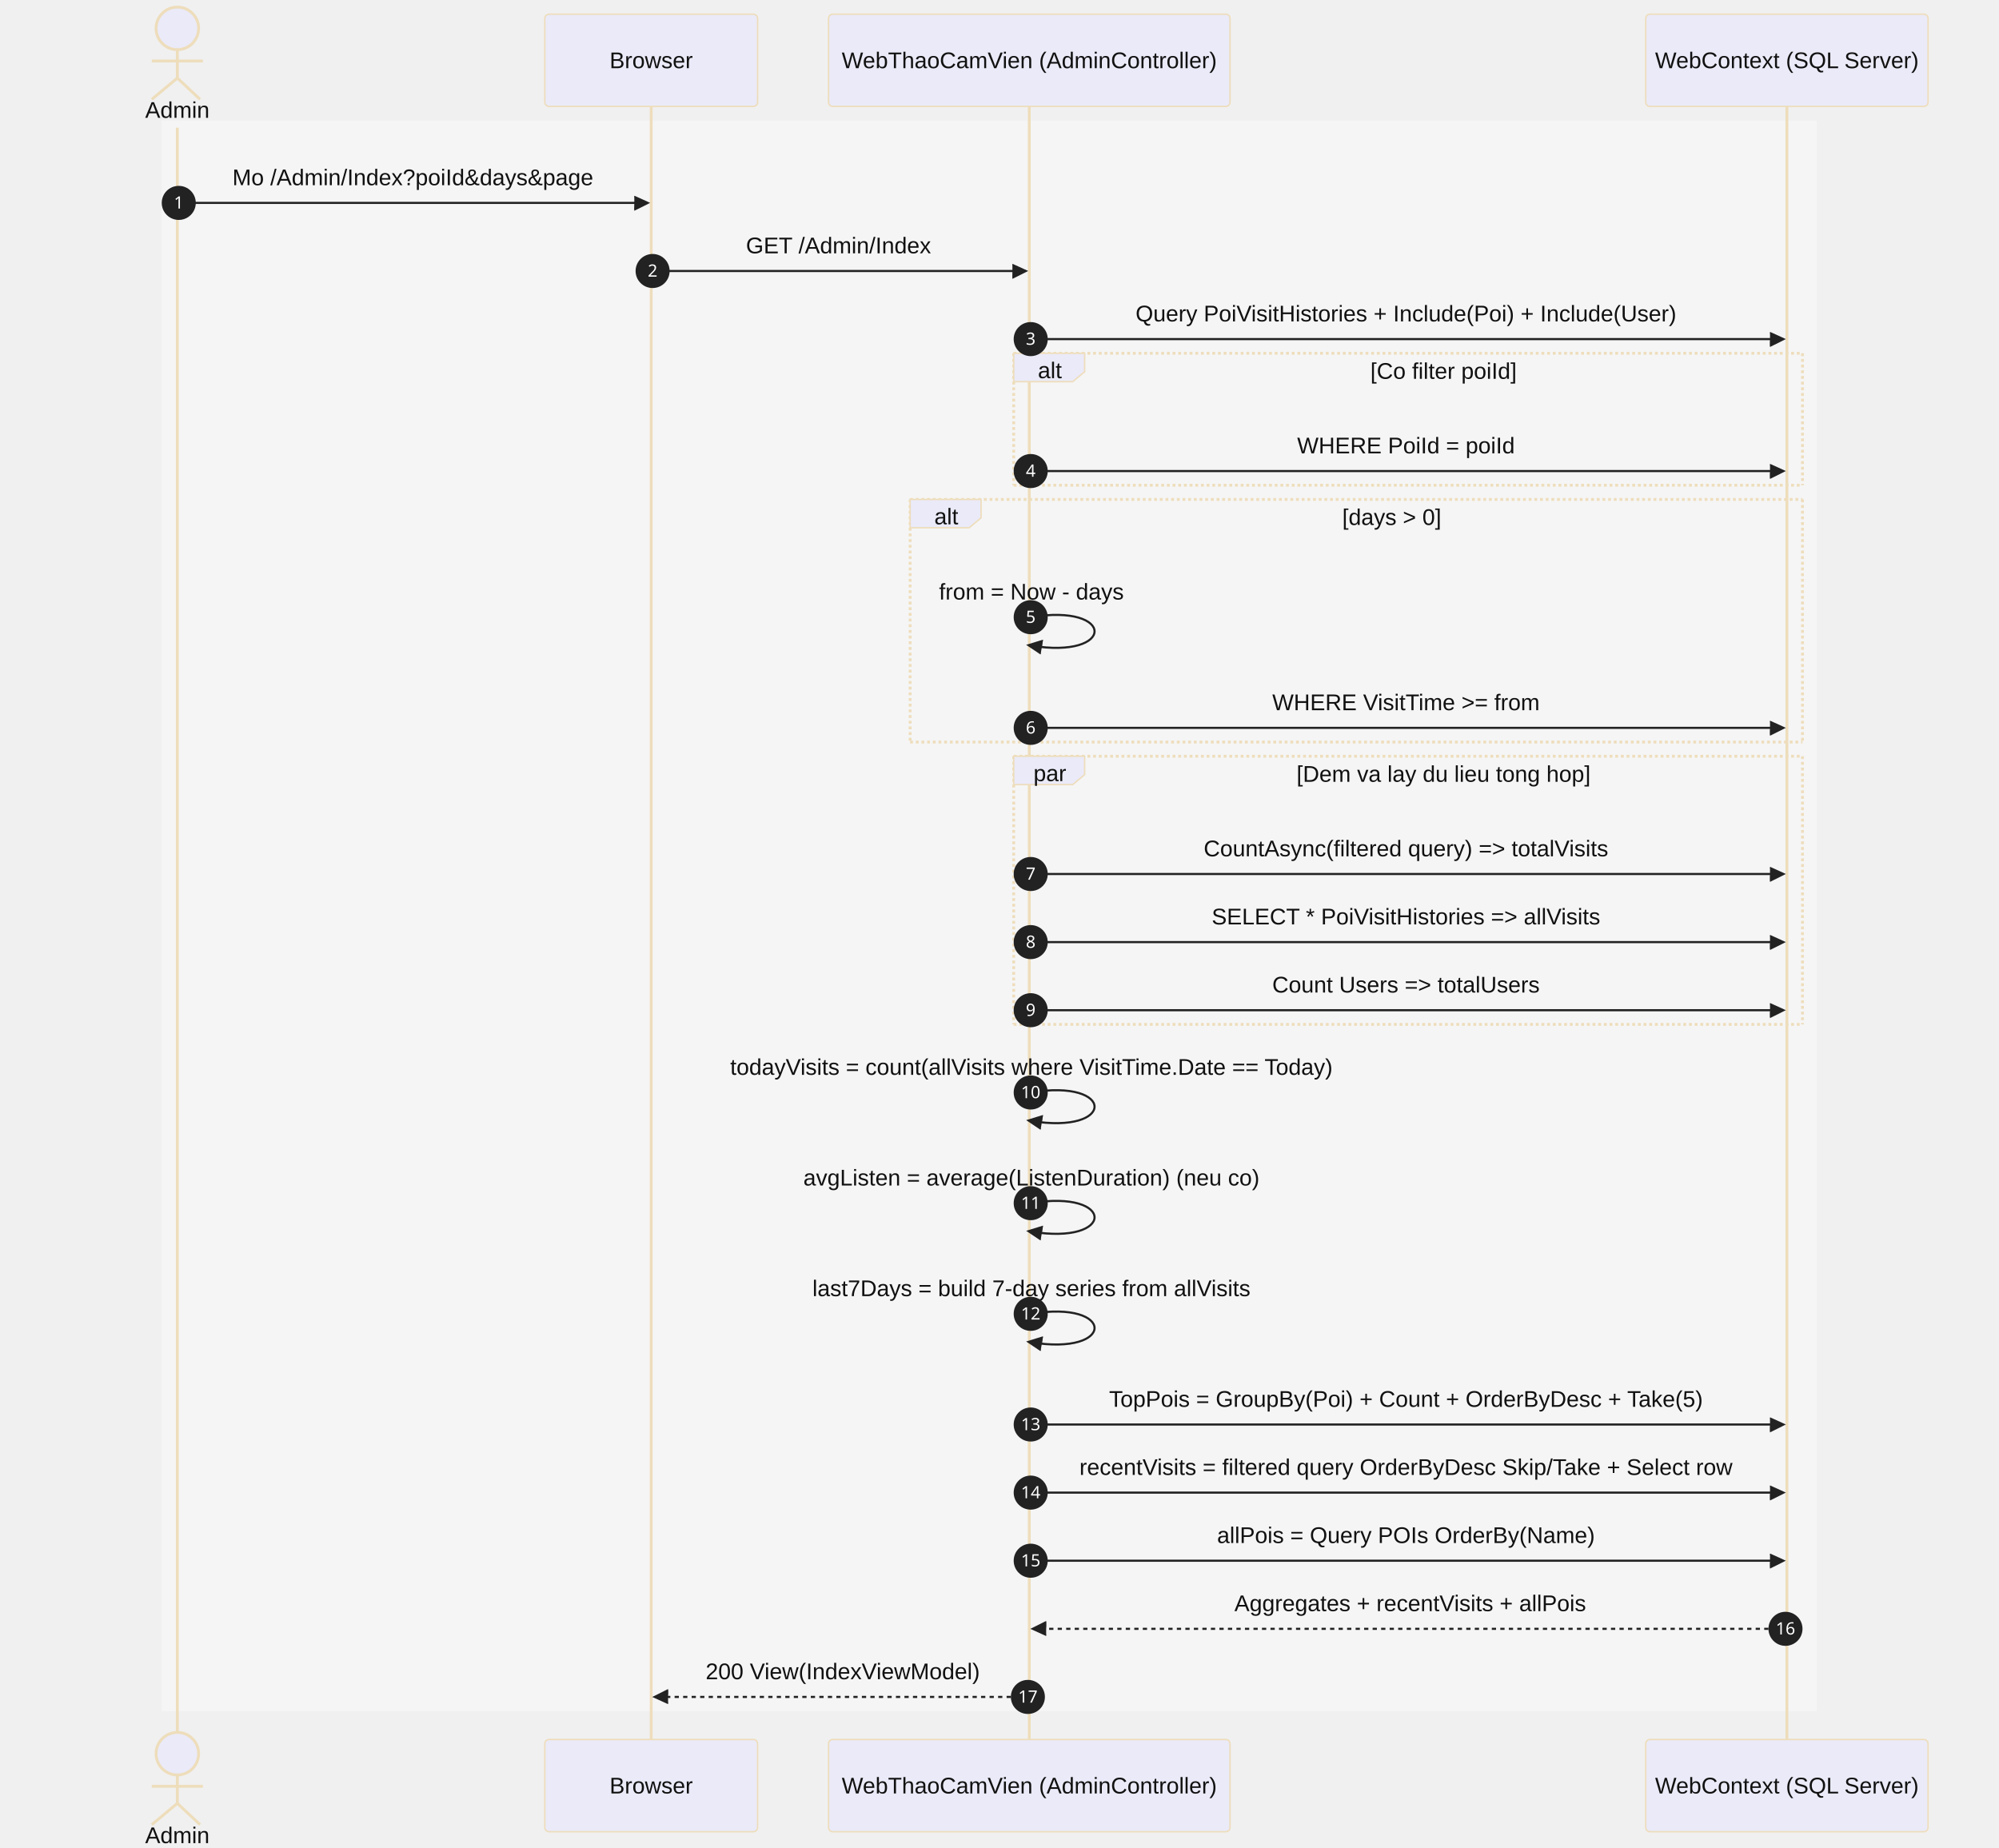
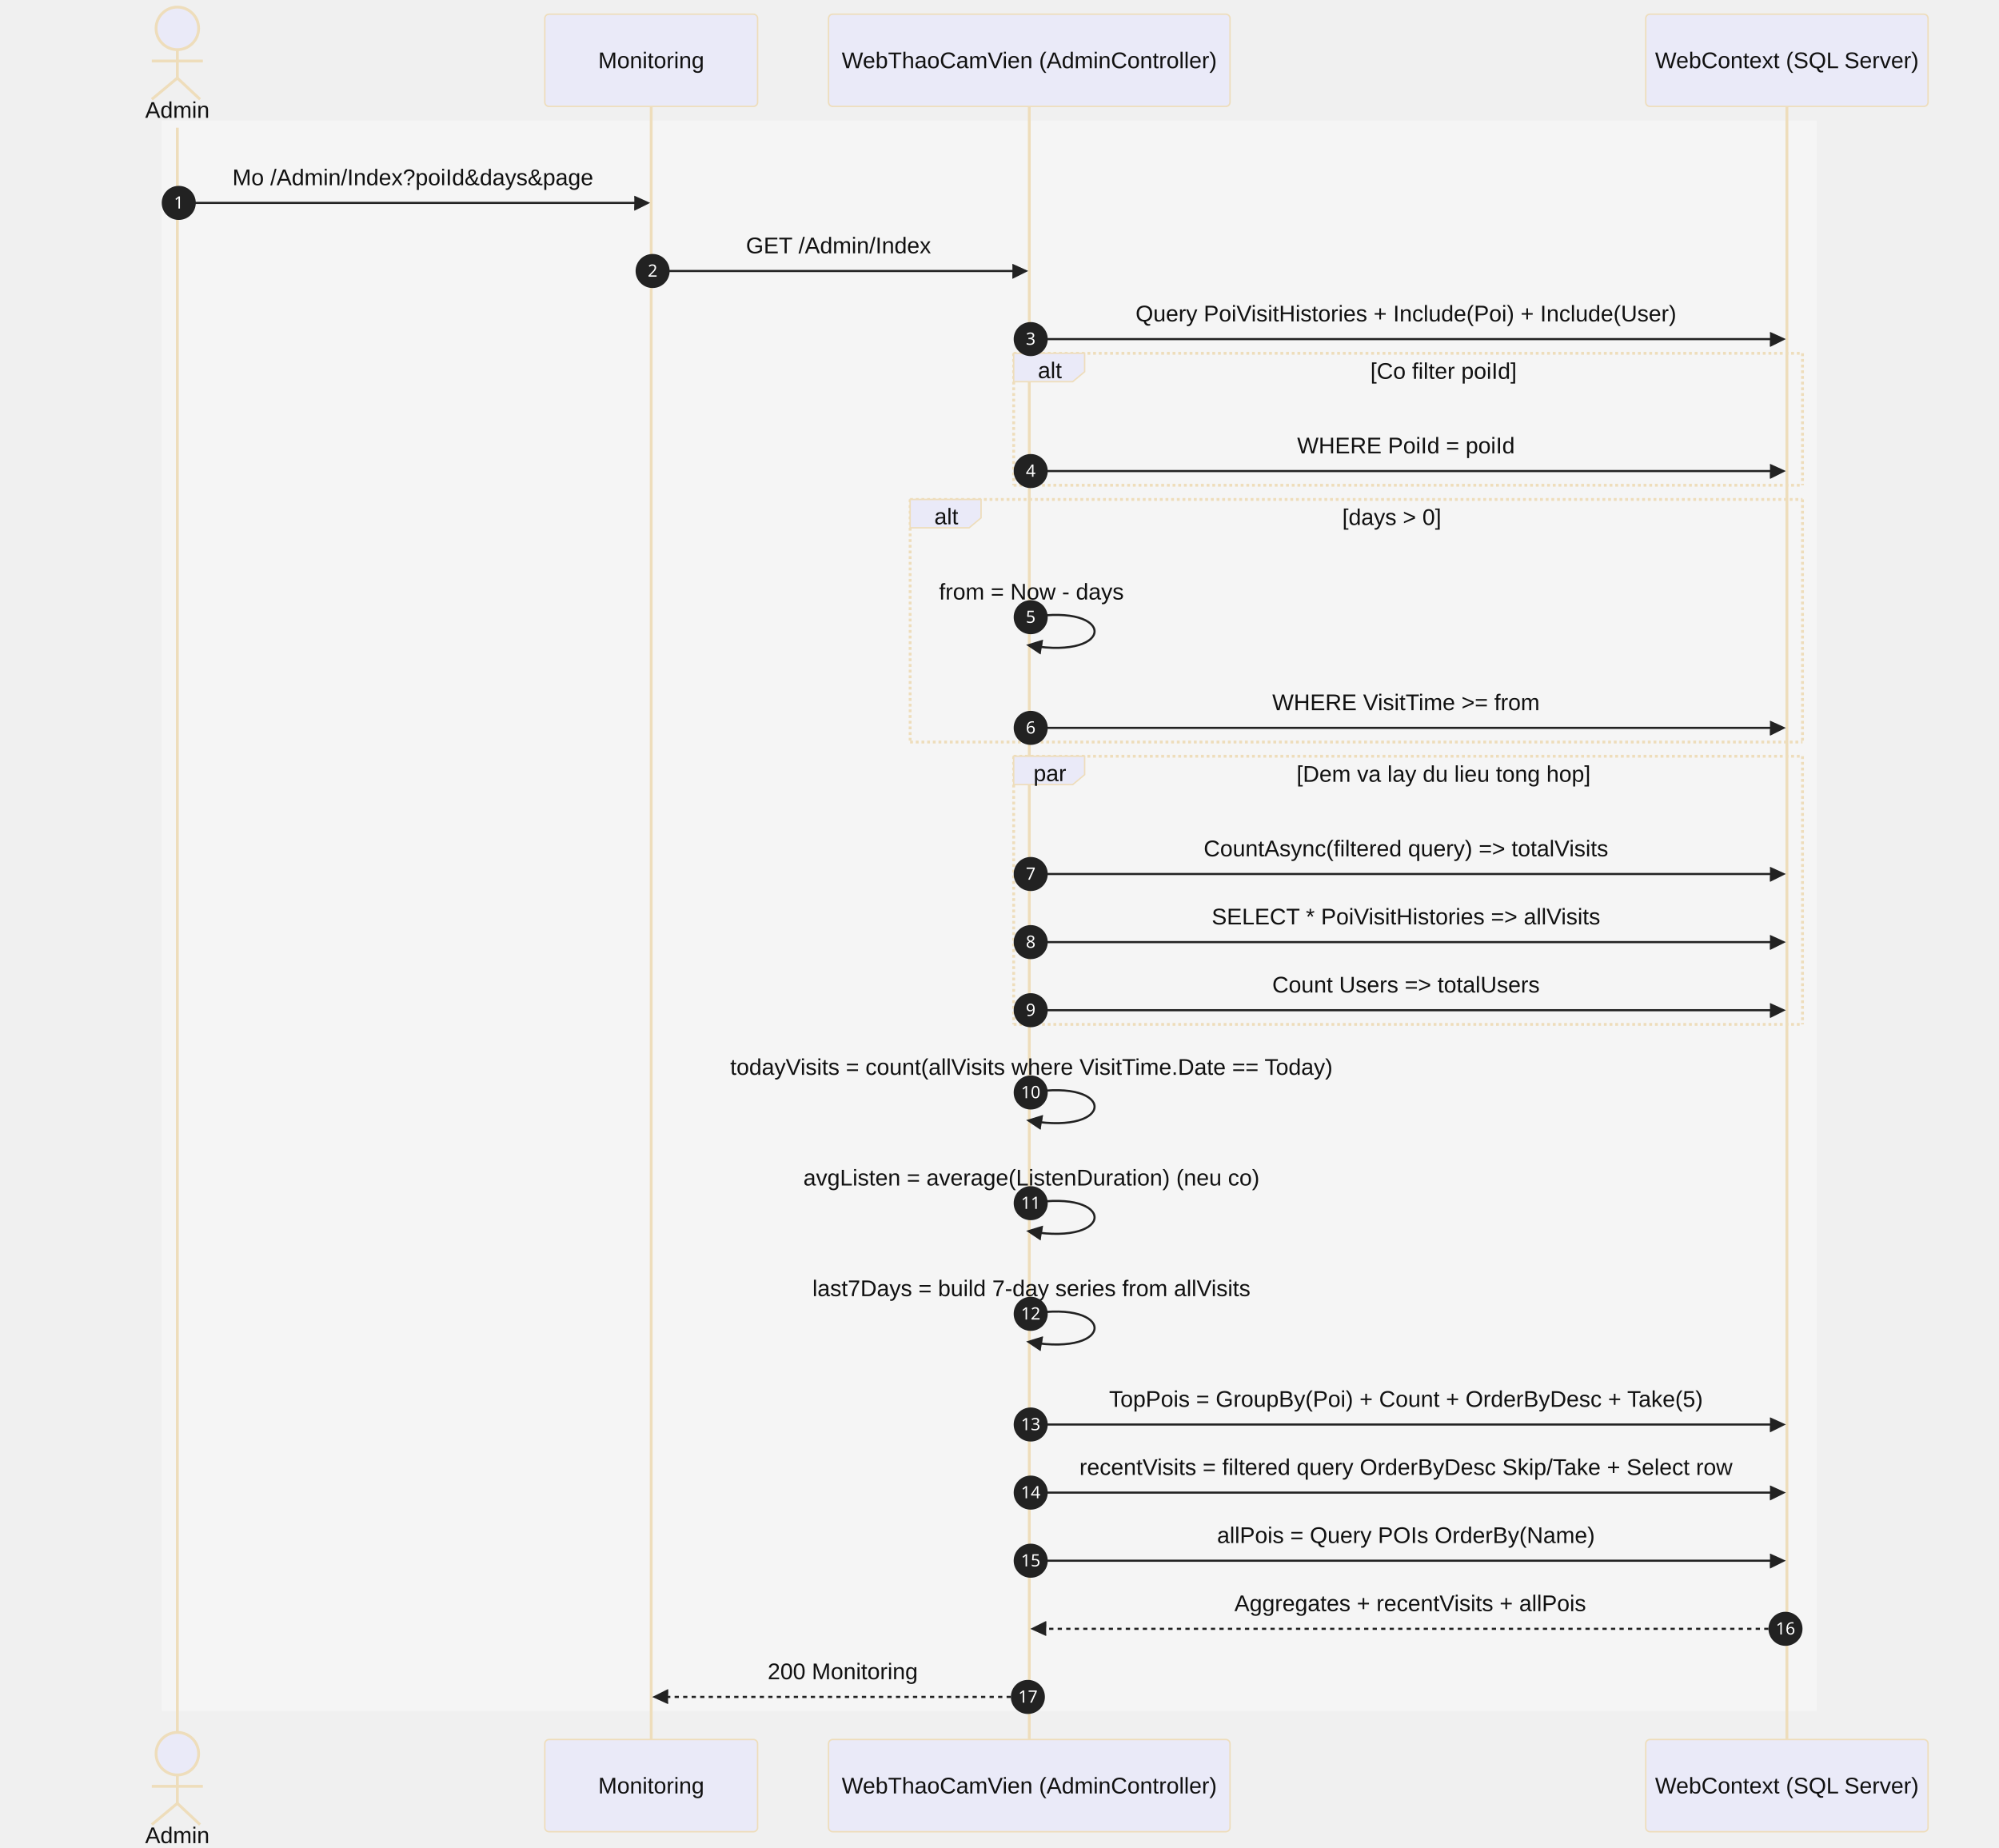
<svg xmlns="http://www.w3.org/2000/svg" id="container" width="1409" height="1302" viewBox="-50 -10 1409 1302" role="graphics-document document" aria-roledescription="sequence">
  <rect x="64" y="75" fill="rgb(245,245,245)" width="1166.5" height="1121" class="rect" />
  <g>
    <rect x="1110" y="1216" fill="#eaeaea" stroke="#666" width="199" height="65" name="DB" rx="3" ry="3" class="actor actor-bottom" />
    <text x="1209.5" y="1248.5" dominant-baseline="central" alignment-baseline="central" class="actor actor-box" style="text-anchor: middle; font-size: 16px; font-weight: 400;">
      <tspan x="1209.5" dy="0">WebContext (SQL Server)</tspan>
    </text>
  </g>
  <g>
    <rect x="534" y="1216" fill="#eaeaea" stroke="#666" width="283" height="65" name="W" rx="3" ry="3" class="actor actor-bottom" />
    <text x="675.5" y="1248.5" dominant-baseline="central" alignment-baseline="central" class="actor actor-box" style="text-anchor: middle; font-size: 16px; font-weight: 400;">
      <tspan x="675.5" dy="0">WebThaoCamVien (AdminController)</tspan>
    </text>
  </g>
  <g>
    <rect x="334" y="1216" fill="#eaeaea" stroke="#666" width="150" height="65" name="B" rx="3" ry="3" class="actor actor-bottom" />
    <text x="409" y="1248.5" dominant-baseline="central" alignment-baseline="central" class="actor actor-box" style="text-anchor: middle; font-size: 16px; font-weight: 400;">
-       <tspan x="409" dy="0">Browser</tspan>
+       <tspan x="409" dy="0">Monitoring</tspan>
    </text>
  </g>
  <g />
  <g>
    <line id="actor3" x1="1209.5" y1="65" x2="1209.5" y2="1216" class="actor-line 200" stroke-width="0.5px" stroke="#999" name="DB" />
    <g id="root-3">
      <rect x="1110" y="0" fill="#eaeaea" stroke="#666" width="199" height="65" name="DB" rx="3" ry="3" class="actor actor-top" />
      <text x="1209.5" y="32.5" dominant-baseline="central" alignment-baseline="central" class="actor actor-box" style="text-anchor: middle; font-size: 16px; font-weight: 400;">
        <tspan x="1209.5" dy="0">WebContext (SQL Server)</tspan>
      </text>
    </g>
  </g>
  <g>
    <line id="actor2" x1="675.5" y1="65" x2="675.5" y2="1216" class="actor-line 200" stroke-width="0.5px" stroke="#999" name="W" />
    <g id="root-2">
      <rect x="534" y="0" fill="#eaeaea" stroke="#666" width="283" height="65" name="W" rx="3" ry="3" class="actor actor-top" />
      <text x="675.5" y="32.5" dominant-baseline="central" alignment-baseline="central" class="actor actor-box" style="text-anchor: middle; font-size: 16px; font-weight: 400;">
        <tspan x="675.5" dy="0">WebThaoCamVien (AdminController)</tspan>
      </text>
    </g>
  </g>
  <g>
    <line id="actor1" x1="409" y1="65" x2="409" y2="1216" class="actor-line 200" stroke-width="0.5px" stroke="#999" name="B" />
    <g id="root-1">
      <rect x="334" y="0" fill="#eaeaea" stroke="#666" width="150" height="65" name="B" rx="3" ry="3" class="actor actor-top" />
      <text x="409" y="32.5" dominant-baseline="central" alignment-baseline="central" class="actor actor-box" style="text-anchor: middle; font-size: 16px; font-weight: 400;">
-         <tspan x="409" dy="0">Browser</tspan>
+         <tspan x="409" dy="0">Monitoring</tspan>
      </text>
    </g>
  </g>
  <g>
    <line id="actor0" x1="75" y1="80" x2="75" y2="1216" class="actor-line 200" stroke-width="0.5px" stroke="#999" name="U" />
  </g>
  <style>#container{font-family:"trebuchet ms",verdana,arial,sans-serif;font-size:16px;fill:#333;}@keyframes edge-animation-frame{from{stroke-dashoffset:0;}}@keyframes dash{to{stroke-dashoffset:0;}}#container .edge-animation-slow{stroke-dasharray:9,5!important;stroke-dashoffset:900;animation:dash 50s linear infinite;stroke-linecap:round;}#container .edge-animation-fast{stroke-dasharray:9,5!important;stroke-dashoffset:900;animation:dash 20s linear infinite;stroke-linecap:round;}#container .error-icon{fill:hsl(220.588, 100%, 98.333%);}#container .error-text{fill:rgb(8.5, 5.75, 0);stroke:rgb(8.5, 5.75, 0);}#container .edge-thickness-normal{stroke-width:1px;}#container .edge-thickness-thick{stroke-width:3.5px;}#container .edge-pattern-solid{stroke-dasharray:0;}#container .edge-thickness-invisible{stroke-width:0;fill:none;}#container .edge-pattern-dashed{stroke-dasharray:3;}#container .edge-pattern-dotted{stroke-dasharray:2;}#container .marker{fill:#000000;stroke:#000000;}#container .marker.cross{stroke:#000000;}#container svg{font-family:"trebuchet ms",verdana,arial,sans-serif;font-size:16px;}#container p{margin:0;}#container .actor{stroke:hsl(40.588, 60%, 83.333%);fill:#eaeaf8;}#container text.actor&gt;tspan{fill:#111111;stroke:none;}#container .actor-line{stroke:hsl(40.588, 60%, 83.333%);}#container .innerArc{stroke-width:1.5;stroke-dasharray:none;}#container .messageLine0{stroke-width:1.5;stroke-dasharray:none;stroke:#222222;}#container .messageLine1{stroke-width:1.5;stroke-dasharray:2,2;stroke:#222222;}#container #arrowhead path{fill:#222222;stroke:#222222;}#container .sequenceNumber{fill:#ffffff;}#container #sequencenumber{fill:#222222;}#container #crosshead path{fill:#222222;stroke:#222222;}#container .messageText{fill:#111111;stroke:none;}#container .labelBox{stroke:hsl(40.588, 60%, 83.333%);fill:#eaeaf8;}#container .labelText,#container .labelText&gt;tspan{fill:#111111;stroke:none;}#container .loopText,#container .loopText&gt;tspan{fill:#111111;stroke:none;}#container .loopLine{stroke-width:2px;stroke-dasharray:2,2;stroke:hsl(40.588, 60%, 83.333%);fill:hsl(40.588, 60%, 83.333%);}#container .note{stroke:hsl(52.683, 60%, 73.922%);fill:#fff5ad;}#container .noteText,#container .noteText&gt;tspan{fill:#333;stroke:none;}#container .activation0{fill:hsl(-79.412, 100%, 93.333%);stroke:hsl(-79.412, 100%, 83.333%);}#container .activation1{fill:hsl(-79.412, 100%, 93.333%);stroke:hsl(-79.412, 100%, 83.333%);}#container .activation2{fill:hsl(-79.412, 100%, 93.333%);stroke:hsl(-79.412, 100%, 83.333%);}#container .actorPopupMenu{position:absolute;}#container .actorPopupMenuPanel{position:absolute;fill:#eaeaf8;box-shadow:0px 8px 16px 0px rgba(0,0,0,0.2);filter:drop-shadow(3px 5px 2px rgb(0 0 0 / 0.4));}#container .actor-man line{stroke:hsl(40.588, 60%, 83.333%);fill:#eaeaf8;}#container .actor-man circle,#container line{stroke:hsl(40.588, 60%, 83.333%);fill:#eaeaf8;stroke-width:2px;}#container :root{--mermaid-font-family:"trebuchet ms",verdana,arial,sans-serif;}</style>
  <g />
  <defs>
    <symbol id="computer" width="24" height="24">
      <path transform="scale(.5)" d="M2 2v13h20v-13h-20zm18 11h-16v-9h16v9zm-10.228 6l.466-1h3.524l.467 1h-4.457zm14.228 3h-24l2-6h2.104l-1.33 4h18.45l-1.297-4h2.073l2 6zm-5-10h-14v-7h14v7z" />
    </symbol>
  </defs>
  <defs>
    <symbol id="database" fill-rule="evenodd" clip-rule="evenodd">
      <path transform="scale(.5)" d="M12.258.001l.256.004.255.005.253.008.251.01.249.012.247.015.246.016.242.019.241.02.239.023.236.024.233.027.231.028.229.031.225.032.223.034.22.036.217.038.214.04.211.041.208.043.205.045.201.046.198.048.194.05.191.051.187.053.183.054.18.056.175.057.172.059.168.06.163.061.16.063.155.064.15.066.074.033.073.033.071.034.07.034.069.035.068.035.067.035.066.035.064.036.064.036.062.036.06.036.06.037.058.037.058.037.055.038.055.038.053.038.052.038.051.039.05.039.048.039.047.039.045.04.044.04.043.04.041.04.04.041.039.041.037.041.036.041.034.041.033.042.032.042.03.042.029.042.027.042.026.043.024.043.023.043.021.043.02.043.018.044.017.043.015.044.013.044.012.044.011.045.009.044.007.045.006.045.004.045.002.045.001.045v17l-.001.045-.002.045-.004.045-.006.045-.007.045-.009.044-.011.045-.012.044-.013.044-.015.044-.017.043-.018.044-.02.043-.021.043-.023.043-.024.043-.026.043-.027.042-.029.042-.03.042-.032.042-.033.042-.034.041-.036.041-.037.041-.039.041-.04.041-.041.04-.043.04-.044.04-.045.04-.047.039-.048.039-.05.039-.051.039-.052.038-.053.038-.055.038-.055.038-.058.037-.058.037-.06.037-.06.036-.062.036-.064.036-.064.036-.066.035-.067.035-.068.035-.069.035-.07.034-.071.034-.073.033-.074.033-.15.066-.155.064-.16.063-.163.061-.168.06-.172.059-.175.057-.18.056-.183.054-.187.053-.191.051-.194.05-.198.048-.201.046-.205.045-.208.043-.211.041-.214.04-.217.038-.22.036-.223.034-.225.032-.229.031-.231.028-.233.027-.236.024-.239.023-.241.02-.242.019-.246.016-.247.015-.249.012-.251.01-.253.008-.255.005-.256.004-.258.001-.258-.001-.256-.004-.255-.005-.253-.008-.251-.01-.249-.012-.247-.015-.245-.016-.243-.019-.241-.02-.238-.023-.236-.024-.234-.027-.231-.028-.228-.031-.226-.032-.223-.034-.22-.036-.217-.038-.214-.04-.211-.041-.208-.043-.204-.045-.201-.046-.198-.048-.195-.05-.19-.051-.187-.053-.184-.054-.179-.056-.176-.057-.172-.059-.167-.06-.164-.061-.159-.063-.155-.064-.151-.066-.074-.033-.072-.033-.072-.034-.07-.034-.069-.035-.068-.035-.067-.035-.066-.035-.064-.036-.063-.036-.062-.036-.061-.036-.06-.037-.058-.037-.057-.037-.056-.038-.055-.038-.053-.038-.052-.038-.051-.039-.049-.039-.049-.039-.046-.039-.046-.04-.044-.04-.043-.04-.041-.04-.04-.041-.039-.041-.037-.041-.036-.041-.034-.041-.033-.042-.032-.042-.03-.042-.029-.042-.027-.042-.026-.043-.024-.043-.023-.043-.021-.043-.02-.043-.018-.044-.017-.043-.015-.044-.013-.044-.012-.044-.011-.045-.009-.044-.007-.045-.006-.045-.004-.045-.002-.045-.001-.045v-17l.001-.045.002-.045.004-.045.006-.045.007-.045.009-.044.011-.045.012-.044.013-.044.015-.044.017-.043.018-.044.02-.043.021-.043.023-.043.024-.043.026-.043.027-.042.029-.042.03-.042.032-.042.033-.042.034-.041.036-.041.037-.041.039-.041.04-.041.041-.04.043-.04.044-.04.046-.04.046-.039.049-.039.049-.039.051-.039.052-.038.053-.038.055-.038.056-.038.057-.037.058-.037.06-.037.061-.036.062-.036.063-.036.064-.036.066-.035.067-.035.068-.035.069-.035.07-.034.072-.034.072-.033.074-.033.151-.066.155-.064.159-.063.164-.061.167-.06.172-.059.176-.057.179-.056.184-.054.187-.053.19-.051.195-.05.198-.048.201-.046.204-.045.208-.043.211-.041.214-.04.217-.038.22-.036.223-.034.226-.032.228-.031.231-.028.234-.027.236-.024.238-.023.241-.02.243-.019.245-.016.247-.015.249-.012.251-.01.253-.008.255-.005.256-.004.258-.001.258.001zm-9.258 20.499v.01l.001.021.003.021.004.022.005.021.006.022.007.022.009.023.01.022.011.023.012.023.013.023.015.023.016.024.017.023.018.024.019.024.021.024.022.025.023.024.024.025.052.049.056.05.061.051.066.051.07.051.075.051.079.052.084.052.088.052.092.052.097.052.102.051.105.052.11.052.114.051.119.051.123.051.127.05.131.05.135.05.139.048.144.049.147.047.152.047.155.047.16.045.163.045.167.043.171.043.176.041.178.041.183.039.187.039.19.037.194.035.197.035.202.033.204.031.209.03.212.029.216.027.219.025.222.024.226.021.23.02.233.018.236.016.24.015.243.012.246.01.249.008.253.005.256.004.259.001.26-.001.257-.004.254-.005.25-.008.247-.011.244-.012.241-.014.237-.016.233-.018.231-.021.226-.021.224-.024.22-.026.216-.027.212-.028.21-.031.205-.031.202-.034.198-.034.194-.036.191-.037.187-.039.183-.04.179-.04.175-.042.172-.043.168-.044.163-.045.16-.046.155-.046.152-.047.148-.048.143-.049.139-.049.136-.05.131-.05.126-.05.123-.051.118-.052.114-.051.11-.052.106-.052.101-.052.096-.052.092-.052.088-.053.083-.051.079-.052.074-.052.07-.051.065-.051.06-.051.056-.05.051-.05.023-.024.023-.025.021-.024.02-.024.019-.024.018-.024.017-.024.015-.023.014-.024.013-.023.012-.023.01-.023.01-.022.008-.022.006-.022.006-.022.004-.022.004-.021.001-.021.001-.021v-4.127l-.077.055-.08.053-.083.054-.085.053-.087.052-.09.052-.093.051-.095.05-.097.05-.1.049-.102.049-.105.048-.106.047-.109.047-.111.046-.114.045-.115.045-.118.044-.12.043-.122.042-.124.042-.126.041-.128.04-.13.04-.132.038-.134.038-.135.037-.138.037-.139.035-.142.035-.143.034-.144.033-.147.032-.148.031-.15.03-.151.03-.153.029-.154.027-.156.027-.158.026-.159.025-.161.024-.162.023-.163.022-.165.021-.166.02-.167.019-.169.018-.169.017-.171.016-.173.015-.173.014-.175.013-.175.012-.177.011-.178.01-.179.008-.179.008-.181.006-.182.005-.182.004-.184.003-.184.002h-.37l-.184-.002-.184-.003-.182-.004-.182-.005-.181-.006-.179-.008-.179-.008-.178-.01-.176-.011-.176-.012-.175-.013-.173-.014-.172-.015-.171-.016-.17-.017-.169-.018-.167-.019-.166-.02-.165-.021-.163-.022-.162-.023-.161-.024-.159-.025-.157-.026-.156-.027-.155-.027-.153-.029-.151-.03-.15-.03-.148-.031-.146-.032-.145-.033-.143-.034-.141-.035-.14-.035-.137-.037-.136-.037-.134-.038-.132-.038-.13-.04-.128-.04-.126-.041-.124-.042-.122-.042-.12-.044-.117-.043-.116-.045-.113-.045-.112-.046-.109-.047-.106-.047-.105-.048-.102-.049-.1-.049-.097-.05-.095-.05-.093-.052-.09-.051-.087-.052-.085-.053-.083-.054-.08-.054-.077-.054v4.127zm0-5.654v.011l.001.021.003.021.004.021.005.022.006.022.007.022.009.022.01.022.011.023.012.023.013.023.015.024.016.023.017.024.018.024.019.024.021.024.022.024.023.025.024.024.052.05.056.05.061.05.066.051.07.051.075.052.079.051.084.052.088.052.092.052.097.052.102.052.105.052.11.051.114.051.119.052.123.05.127.051.131.05.135.049.139.049.144.048.147.048.152.047.155.046.16.045.163.045.167.044.171.042.176.042.178.04.183.04.187.038.19.037.194.036.197.034.202.033.204.032.209.03.212.028.216.027.219.025.222.024.226.022.23.02.233.018.236.016.24.014.243.012.246.01.249.008.253.006.256.003.259.001.26-.001.257-.003.254-.006.25-.008.247-.01.244-.012.241-.015.237-.016.233-.018.231-.02.226-.022.224-.024.22-.025.216-.027.212-.029.21-.03.205-.032.202-.033.198-.035.194-.036.191-.037.187-.039.183-.039.179-.041.175-.042.172-.043.168-.044.163-.045.16-.045.155-.047.152-.047.148-.048.143-.048.139-.05.136-.049.131-.05.126-.051.123-.051.118-.051.114-.052.11-.052.106-.052.101-.052.096-.052.092-.052.088-.052.083-.052.079-.052.074-.051.07-.052.065-.051.06-.05.056-.051.051-.049.023-.025.023-.024.021-.025.02-.024.019-.024.018-.024.017-.024.015-.023.014-.023.013-.024.012-.022.01-.023.01-.023.008-.022.006-.022.006-.022.004-.021.004-.022.001-.021.001-.021v-4.139l-.077.054-.08.054-.083.054-.085.052-.087.053-.09.051-.093.051-.095.051-.097.05-.1.049-.102.049-.105.048-.106.047-.109.047-.111.046-.114.045-.115.044-.118.044-.12.044-.122.042-.124.042-.126.041-.128.04-.13.039-.132.039-.134.038-.135.037-.138.036-.139.036-.142.035-.143.033-.144.033-.147.033-.148.031-.15.03-.151.03-.153.028-.154.028-.156.027-.158.026-.159.025-.161.024-.162.023-.163.022-.165.021-.166.02-.167.019-.169.018-.169.017-.171.016-.173.015-.173.014-.175.013-.175.012-.177.011-.178.009-.179.009-.179.007-.181.007-.182.005-.182.004-.184.003-.184.002h-.37l-.184-.002-.184-.003-.182-.004-.182-.005-.181-.007-.179-.007-.179-.009-.178-.009-.176-.011-.176-.012-.175-.013-.173-.014-.172-.015-.171-.016-.17-.017-.169-.018-.167-.019-.166-.02-.165-.021-.163-.022-.162-.023-.161-.024-.159-.025-.157-.026-.156-.027-.155-.028-.153-.028-.151-.03-.15-.03-.148-.031-.146-.033-.145-.033-.143-.033-.141-.035-.14-.036-.137-.036-.136-.037-.134-.038-.132-.039-.13-.039-.128-.04-.126-.041-.124-.042-.122-.043-.12-.043-.117-.044-.116-.044-.113-.046-.112-.046-.109-.046-.106-.047-.105-.048-.102-.049-.1-.049-.097-.05-.095-.051-.093-.051-.09-.051-.087-.053-.085-.052-.083-.054-.08-.054-.077-.054v4.139zm0-5.666v.011l.001.02.003.022.004.021.005.022.006.021.007.022.009.023.01.022.011.023.012.023.013.023.015.023.016.024.017.024.018.023.019.024.021.025.022.024.023.024.024.025.052.05.056.05.061.05.066.051.07.051.075.052.079.051.084.052.088.052.092.052.097.052.102.052.105.051.11.052.114.051.119.051.123.051.127.05.131.05.135.05.139.049.144.048.147.048.152.047.155.046.16.045.163.045.167.043.171.043.176.042.178.04.183.04.187.038.19.037.194.036.197.034.202.033.204.032.209.03.212.028.216.027.219.025.222.024.226.021.23.02.233.018.236.017.24.014.243.012.246.01.249.008.253.006.256.003.259.001.26-.001.257-.003.254-.006.25-.008.247-.01.244-.013.241-.014.237-.016.233-.018.231-.02.226-.022.224-.024.22-.025.216-.027.212-.029.21-.03.205-.032.202-.033.198-.035.194-.036.191-.037.187-.039.183-.039.179-.041.175-.042.172-.043.168-.044.163-.045.16-.045.155-.047.152-.047.148-.048.143-.049.139-.049.136-.049.131-.051.126-.05.123-.051.118-.052.114-.051.11-.052.106-.052.101-.052.096-.052.092-.052.088-.052.083-.052.079-.052.074-.052.07-.051.065-.051.06-.051.056-.05.051-.049.023-.025.023-.025.021-.024.02-.024.019-.024.018-.024.017-.024.015-.023.014-.024.013-.023.012-.023.01-.022.01-.023.008-.022.006-.022.006-.022.004-.022.004-.021.001-.021.001-.021v-4.153l-.077.054-.08.054-.083.053-.085.053-.087.053-.09.051-.093.051-.095.051-.097.05-.1.049-.102.048-.105.048-.106.048-.109.046-.111.046-.114.046-.115.044-.118.044-.12.043-.122.043-.124.042-.126.041-.128.04-.13.039-.132.039-.134.038-.135.037-.138.036-.139.036-.142.034-.143.034-.144.033-.147.032-.148.032-.15.03-.151.03-.153.028-.154.028-.156.027-.158.026-.159.024-.161.024-.162.023-.163.023-.165.021-.166.02-.167.019-.169.018-.169.017-.171.016-.173.015-.173.014-.175.013-.175.012-.177.01-.178.01-.179.009-.179.007-.181.006-.182.006-.182.004-.184.003-.184.001-.185.001-.185-.001-.184-.001-.184-.003-.182-.004-.182-.006-.181-.006-.179-.007-.179-.009-.178-.01-.176-.01-.176-.012-.175-.013-.173-.014-.172-.015-.171-.016-.17-.017-.169-.018-.167-.019-.166-.02-.165-.021-.163-.023-.162-.023-.161-.024-.159-.024-.157-.026-.156-.027-.155-.028-.153-.028-.151-.03-.15-.03-.148-.032-.146-.032-.145-.033-.143-.034-.141-.034-.14-.036-.137-.036-.136-.037-.134-.038-.132-.039-.13-.039-.128-.041-.126-.041-.124-.041-.122-.043-.12-.043-.117-.044-.116-.044-.113-.046-.112-.046-.109-.046-.106-.048-.105-.048-.102-.048-.1-.05-.097-.049-.095-.051-.093-.051-.09-.052-.087-.052-.085-.053-.083-.053-.08-.054-.077-.054v4.153zm8.74-8.179l-.257.004-.254.005-.25.008-.247.011-.244.012-.241.014-.237.016-.233.018-.231.021-.226.022-.224.023-.22.026-.216.027-.212.028-.21.031-.205.032-.202.033-.198.034-.194.036-.191.038-.187.038-.183.04-.179.041-.175.042-.172.043-.168.043-.163.045-.16.046-.155.046-.152.048-.148.048-.143.048-.139.049-.136.05-.131.05-.126.051-.123.051-.118.051-.114.052-.11.052-.106.052-.101.052-.096.052-.092.052-.088.052-.083.052-.079.052-.074.051-.07.052-.065.051-.06.05-.056.05-.051.05-.023.025-.023.024-.021.024-.02.025-.019.024-.018.024-.017.023-.015.024-.014.023-.013.023-.012.023-.01.023-.01.022-.008.022-.006.023-.006.021-.004.022-.004.021-.001.021-.001.021.001.021.001.021.004.021.004.022.006.021.006.023.008.022.01.022.01.023.012.023.013.023.014.023.015.024.017.023.018.024.019.024.02.025.021.024.023.024.023.025.051.05.056.05.06.05.065.051.07.052.074.051.079.052.083.052.088.052.092.052.096.052.101.052.106.052.11.052.114.052.118.051.123.051.126.051.131.05.136.05.139.049.143.048.148.048.152.048.155.046.16.046.163.045.168.043.172.043.175.042.179.041.183.04.187.038.191.038.194.036.198.034.202.033.205.032.21.031.212.028.216.027.22.026.224.023.226.022.231.021.233.018.237.016.241.014.244.012.247.011.25.008.254.005.257.004.26.001.26-.001.257-.004.254-.005.25-.008.247-.011.244-.012.241-.014.237-.016.233-.018.231-.021.226-.022.224-.023.22-.026.216-.027.212-.028.21-.031.205-.032.202-.033.198-.034.194-.036.191-.038.187-.038.183-.04.179-.041.175-.042.172-.043.168-.043.163-.045.16-.046.155-.046.152-.048.148-.048.143-.048.139-.049.136-.05.131-.05.126-.051.123-.051.118-.051.114-.052.11-.052.106-.052.101-.052.096-.052.092-.052.088-.052.083-.052.079-.052.074-.051.07-.052.065-.051.06-.05.056-.05.051-.05.023-.025.023-.024.021-.024.02-.025.019-.024.018-.024.017-.023.015-.024.014-.023.013-.023.012-.023.01-.023.01-.022.008-.022.006-.023.006-.021.004-.022.004-.021.001-.021.001-.021-.001-.021-.001-.021-.004-.021-.004-.022-.006-.021-.006-.023-.008-.022-.01-.022-.01-.023-.012-.023-.013-.023-.014-.023-.015-.024-.017-.023-.018-.024-.019-.024-.02-.025-.021-.024-.023-.024-.023-.025-.051-.05-.056-.05-.06-.05-.065-.051-.07-.052-.074-.051-.079-.052-.083-.052-.088-.052-.092-.052-.096-.052-.101-.052-.106-.052-.11-.052-.114-.052-.118-.051-.123-.051-.126-.051-.131-.05-.136-.05-.139-.049-.143-.048-.148-.048-.152-.048-.155-.046-.16-.046-.163-.045-.168-.043-.172-.043-.175-.042-.179-.041-.183-.04-.187-.038-.191-.038-.194-.036-.198-.034-.202-.033-.205-.032-.21-.031-.212-.028-.216-.027-.22-.026-.224-.023-.226-.022-.231-.021-.233-.018-.237-.016-.241-.014-.244-.012-.247-.011-.25-.008-.254-.005-.257-.004-.26-.001-.26.001z" />
    </symbol>
  </defs>
  <defs>
    <symbol id="clock" width="24" height="24">
      <path transform="scale(.5)" d="M12 2c5.514 0 10 4.486 10 10s-4.486 10-10 10-10-4.486-10-10 4.486-10 10-10zm0-2c-6.627 0-12 5.373-12 12s5.373 12 12 12 12-5.373 12-12-5.373-12-12-12zm5.848 12.459c.202.038.202.333.001.372-1.907.361-6.045 1.111-6.547 1.111-.719 0-1.301-.582-1.301-1.301 0-.512.77-5.447 1.125-7.445.034-.192.312-.181.343.014l.985 6.238 5.394 1.011z" />
    </symbol>
  </defs>
  <defs>
    <marker id="arrowhead" refX="7.9" refY="5" markerUnits="userSpaceOnUse" markerWidth="12" markerHeight="12" orient="auto-start-reverse">
      <path d="M -1 0 L 10 5 L 0 10 z" />
    </marker>
  </defs>
  <defs>
    <marker id="crosshead" markerWidth="15" markerHeight="8" orient="auto" refX="4" refY="4.5">
      <path fill="none" stroke="#000000" stroke-width="1pt" d="M 1,2 L 6,7 M 6,2 L 1,7" style="stroke-dasharray: 0, 0;" />
    </marker>
  </defs>
  <defs>
    <marker id="filled-head" refX="15.5" refY="7" markerWidth="20" markerHeight="28" orient="auto">
      <path d="M 18,7 L9,13 L14,7 L9,1 Z" />
    </marker>
  </defs>
  <defs>
    <marker id="sequencenumber" refX="15" refY="15" markerWidth="60" markerHeight="40" orient="auto">
      <circle cx="15" cy="15" r="6" />
    </marker>
  </defs>
  <g>
    <line x1="664.5" y1="239" x2="1220.5" y2="239" class="loopLine" />
    <line x1="1220.5" y1="239" x2="1220.5" y2="332" class="loopLine" />
    <line x1="664.5" y1="332" x2="1220.5" y2="332" class="loopLine" />
    <line x1="664.5" y1="239" x2="664.5" y2="332" class="loopLine" />
    <polygon points="664.5,239 714.5,239 714.5,252 706.1,259 664.5,259" class="labelBox" />
    <text x="690" y="252" text-anchor="middle" dominant-baseline="middle" alignment-baseline="middle" class="labelText" style="font-size: 16px; font-weight: 400;">alt</text>
    <text x="967.5" y="257" text-anchor="middle" class="loopText" style="font-size: 16px; font-weight: 400;">
      <tspan x="967.5">[Co filter poiId]</tspan>
    </text>
  </g>
  <g>
    <line x1="591.5" y1="342" x2="1220.5" y2="342" class="loopLine" />
    <line x1="1220.5" y1="342" x2="1220.5" y2="513" class="loopLine" />
    <line x1="591.5" y1="513" x2="1220.5" y2="513" class="loopLine" />
    <line x1="591.5" y1="342" x2="591.5" y2="513" class="loopLine" />
    <polygon points="591.5,342 641.5,342 641.5,355 633.1,362 591.5,362" class="labelBox" />
    <text x="617" y="355" text-anchor="middle" dominant-baseline="middle" alignment-baseline="middle" class="labelText" style="font-size: 16px; font-weight: 400;">alt</text>
    <text x="931" y="360" text-anchor="middle" class="loopText" style="font-size: 16px; font-weight: 400;">
      <tspan x="931">[days &gt; 0]</tspan>
    </text>
  </g>
  <g>
    <line x1="664.5" y1="523" x2="1220.5" y2="523" class="loopLine" />
    <line x1="1220.5" y1="523" x2="1220.5" y2="712" class="loopLine" />
    <line x1="664.5" y1="712" x2="1220.5" y2="712" class="loopLine" />
    <line x1="664.5" y1="523" x2="664.5" y2="712" class="loopLine" />
    <polygon points="664.5,523 714.5,523 714.5,536 706.1,543 664.5,543" class="labelBox" />
    <text x="690" y="536" text-anchor="middle" dominant-baseline="middle" alignment-baseline="middle" class="labelText" style="font-size: 16px; font-weight: 400;">par</text>
    <text x="967.5" y="541" text-anchor="middle" class="loopText" style="font-size: 16px; font-weight: 400;">
      <tspan x="967.5">[Dem va lay du lieu tong hop]</tspan>
    </text>
  </g>
  <g class="actor-man actor-top" name="U">
    <line id="actor-man-torso0" x1="75" y1="25" x2="75" y2="45" />
    <line id="actor-man-arms0" x1="57" y1="33" x2="93" y2="33" />
    <line x1="57" y1="60" x2="75" y2="45" />
    <line x1="75" y1="45" x2="91" y2="60" />
    <circle cx="75" cy="10" r="15" width="150" height="65" />
    <text x="75" y="67.5" dominant-baseline="central" alignment-baseline="central" class="actor actor-man" style="text-anchor: middle; font-size: 16px; font-weight: 400;">
      <tspan x="75" dy="0">Admin</tspan>
    </text>
  </g>
  <text x="241" y="100" text-anchor="middle" dominant-baseline="middle" alignment-baseline="middle" class="messageText" dy="1em" style="font-size: 16px; font-weight: 400;">Mo /Admin/Index?poiId&amp;days&amp;page</text>
  <line x1="76" y1="133" x2="405" y2="133" class="messageLine0" stroke-width="2" stroke="none" marker-end="url(#arrowhead)" style="fill: none;" />
  <line x1="76" y1="133" x2="76" y2="133" stroke-width="0" marker-start="url(#sequencenumber)" />
  <text x="76" y="137" font-family="sans-serif" font-size="12px" text-anchor="middle" class="sequenceNumber">1</text>
  <text x="541" y="148" text-anchor="middle" dominant-baseline="middle" alignment-baseline="middle" class="messageText" dy="1em" style="font-size: 16px; font-weight: 400;">GET /Admin/Index</text>
  <line x1="410" y1="181" x2="671.5" y2="181" class="messageLine0" stroke-width="2" stroke="none" marker-end="url(#arrowhead)" style="fill: none;" />
  <line x1="410" y1="181" x2="410" y2="181" stroke-width="0" marker-start="url(#sequencenumber)" />
  <text x="410" y="185" font-family="sans-serif" font-size="12px" text-anchor="middle" class="sequenceNumber">2</text>
  <text x="941" y="196" text-anchor="middle" dominant-baseline="middle" alignment-baseline="middle" class="messageText" dy="1em" style="font-size: 16px; font-weight: 400;">Query PoiVisitHistories + Include(Poi) + Include(User)</text>
  <line x1="676.5" y1="229" x2="1205.5" y2="229" class="messageLine0" stroke-width="2" stroke="none" marker-end="url(#arrowhead)" style="fill: none;" />
  <line x1="676.5" y1="229" x2="676.5" y2="229" stroke-width="0" marker-start="url(#sequencenumber)" />
  <text x="676.5" y="233" font-family="sans-serif" font-size="12px" text-anchor="middle" class="sequenceNumber">3</text>
  <text x="941" y="289" text-anchor="middle" dominant-baseline="middle" alignment-baseline="middle" class="messageText" dy="1em" style="font-size: 16px; font-weight: 400;">WHERE PoiId = poiId</text>
  <line x1="676.5" y1="322" x2="1205.5" y2="322" class="messageLine0" stroke-width="2" stroke="none" marker-end="url(#arrowhead)" style="fill: none;" />
  <line x1="676.5" y1="322" x2="676.5" y2="322" stroke-width="0" marker-start="url(#sequencenumber)" />
  <text x="676.5" y="326" font-family="sans-serif" font-size="12px" text-anchor="middle" class="sequenceNumber">4</text>
  <text x="677" y="392" text-anchor="middle" dominant-baseline="middle" alignment-baseline="middle" class="messageText" dy="1em" style="font-size: 16px; font-weight: 400;">from = Now - days</text>
  <path d="M 676.5,425 C 736.5,415 736.5,455 676.5,445" class="messageLine0" stroke-width="2" stroke="none" marker-end="url(#arrowhead)" style="fill: none;" />
  <line x1="676.5" y1="425" x2="676.5" y2="425" stroke-width="0" marker-start="url(#sequencenumber)" />
  <text x="676.5" y="429" font-family="sans-serif" font-size="12px" text-anchor="middle" class="sequenceNumber">5</text>
  <text x="941" y="470" text-anchor="middle" dominant-baseline="middle" alignment-baseline="middle" class="messageText" dy="1em" style="font-size: 16px; font-weight: 400;">WHERE VisitTime &gt;= from</text>
  <line x1="676.5" y1="503" x2="1205.5" y2="503" class="messageLine0" stroke-width="2" stroke="none" marker-end="url(#arrowhead)" style="fill: none;" />
  <line x1="676.5" y1="503" x2="676.5" y2="503" stroke-width="0" marker-start="url(#sequencenumber)" />
  <text x="676.5" y="507" font-family="sans-serif" font-size="12px" text-anchor="middle" class="sequenceNumber">6</text>
  <text x="941" y="573" text-anchor="middle" dominant-baseline="middle" alignment-baseline="middle" class="messageText" dy="1em" style="font-size: 16px; font-weight: 400;">CountAsync(filtered query) =&gt; totalVisits</text>
  <line x1="676.5" y1="606" x2="1205.5" y2="606" class="messageLine0" stroke-width="2" stroke="none" marker-end="url(#arrowhead)" style="fill: none;" />
  <line x1="676.5" y1="606" x2="676.5" y2="606" stroke-width="0" marker-start="url(#sequencenumber)" />
  <text x="676.5" y="610" font-family="sans-serif" font-size="12px" text-anchor="middle" class="sequenceNumber">7</text>
  <text x="941" y="621" text-anchor="middle" dominant-baseline="middle" alignment-baseline="middle" class="messageText" dy="1em" style="font-size: 16px; font-weight: 400;">SELECT * PoiVisitHistories =&gt; allVisits</text>
  <line x1="676.5" y1="654" x2="1205.5" y2="654" class="messageLine0" stroke-width="2" stroke="none" marker-end="url(#arrowhead)" style="fill: none;" />
  <line x1="676.5" y1="654" x2="676.5" y2="654" stroke-width="0" marker-start="url(#sequencenumber)" />
  <text x="676.5" y="658" font-family="sans-serif" font-size="12px" text-anchor="middle" class="sequenceNumber">8</text>
  <text x="941" y="669" text-anchor="middle" dominant-baseline="middle" alignment-baseline="middle" class="messageText" dy="1em" style="font-size: 16px; font-weight: 400;">Count Users =&gt; totalUsers</text>
  <line x1="676.5" y1="702" x2="1205.5" y2="702" class="messageLine0" stroke-width="2" stroke="none" marker-end="url(#arrowhead)" style="fill: none;" />
  <line x1="676.5" y1="702" x2="676.5" y2="702" stroke-width="0" marker-start="url(#sequencenumber)" />
  <text x="676.5" y="706" font-family="sans-serif" font-size="12px" text-anchor="middle" class="sequenceNumber">9</text>
  <text x="677" y="727" text-anchor="middle" dominant-baseline="middle" alignment-baseline="middle" class="messageText" dy="1em" style="font-size: 16px; font-weight: 400;">todayVisits = count(allVisits where VisitTime.Date == Today)</text>
  <path d="M 676.5,760 C 736.5,750 736.5,790 676.5,780" class="messageLine0" stroke-width="2" stroke="none" marker-end="url(#arrowhead)" style="fill: none;" />
  <line x1="676.5" y1="760" x2="676.5" y2="760" stroke-width="0" marker-start="url(#sequencenumber)" />
  <text x="676.5" y="764" font-family="sans-serif" font-size="12px" text-anchor="middle" class="sequenceNumber">10</text>
  <text x="677" y="805" text-anchor="middle" dominant-baseline="middle" alignment-baseline="middle" class="messageText" dy="1em" style="font-size: 16px; font-weight: 400;">avgListen = average(ListenDuration) (neu co)</text>
  <path d="M 676.5,838 C 736.5,828 736.5,868 676.5,858" class="messageLine0" stroke-width="2" stroke="none" marker-end="url(#arrowhead)" style="fill: none;" />
  <line x1="676.5" y1="838" x2="676.5" y2="838" stroke-width="0" marker-start="url(#sequencenumber)" />
  <text x="676.5" y="842" font-family="sans-serif" font-size="12px" text-anchor="middle" class="sequenceNumber">11</text>
  <text x="677" y="883" text-anchor="middle" dominant-baseline="middle" alignment-baseline="middle" class="messageText" dy="1em" style="font-size: 16px; font-weight: 400;">last7Days = build 7-day series from allVisits</text>
  <path d="M 676.5,916 C 736.5,906 736.5,946 676.5,936" class="messageLine0" stroke-width="2" stroke="none" marker-end="url(#arrowhead)" style="fill: none;" />
  <line x1="676.5" y1="916" x2="676.5" y2="916" stroke-width="0" marker-start="url(#sequencenumber)" />
  <text x="676.5" y="920" font-family="sans-serif" font-size="12px" text-anchor="middle" class="sequenceNumber">12</text>
  <text x="941" y="961" text-anchor="middle" dominant-baseline="middle" alignment-baseline="middle" class="messageText" dy="1em" style="font-size: 16px; font-weight: 400;">TopPois = GroupBy(Poi) + Count + OrderByDesc + Take(5)</text>
  <line x1="676.5" y1="994" x2="1205.5" y2="994" class="messageLine0" stroke-width="2" stroke="none" marker-end="url(#arrowhead)" style="fill: none;" />
  <line x1="676.5" y1="994" x2="676.5" y2="994" stroke-width="0" marker-start="url(#sequencenumber)" />
  <text x="676.5" y="998" font-family="sans-serif" font-size="12px" text-anchor="middle" class="sequenceNumber">13</text>
  <text x="941" y="1009" text-anchor="middle" dominant-baseline="middle" alignment-baseline="middle" class="messageText" dy="1em" style="font-size: 16px; font-weight: 400;">recentVisits = filtered query OrderByDesc Skip/Take + Select row</text>
  <line x1="676.5" y1="1042" x2="1205.5" y2="1042" class="messageLine0" stroke-width="2" stroke="none" marker-end="url(#arrowhead)" style="fill: none;" />
  <line x1="676.5" y1="1042" x2="676.5" y2="1042" stroke-width="0" marker-start="url(#sequencenumber)" />
  <text x="676.5" y="1046" font-family="sans-serif" font-size="12px" text-anchor="middle" class="sequenceNumber">14</text>
  <text x="941" y="1057" text-anchor="middle" dominant-baseline="middle" alignment-baseline="middle" class="messageText" dy="1em" style="font-size: 16px; font-weight: 400;">allPois = Query POIs OrderBy(Name)</text>
  <line x1="676.5" y1="1090" x2="1205.5" y2="1090" class="messageLine0" stroke-width="2" stroke="none" marker-end="url(#arrowhead)" style="fill: none;" />
  <line x1="676.5" y1="1090" x2="676.5" y2="1090" stroke-width="0" marker-start="url(#sequencenumber)" />
  <text x="676.5" y="1094" font-family="sans-serif" font-size="12px" text-anchor="middle" class="sequenceNumber">15</text>
  <text x="944" y="1105" text-anchor="middle" dominant-baseline="middle" alignment-baseline="middle" class="messageText" dy="1em" style="font-size: 16px; font-weight: 400;">Aggregates + recentVisits + allPois</text>
  <line x1="1208.5" y1="1138" x2="679.5" y2="1138" class="messageLine1" stroke-width="2" stroke="none" marker-end="url(#arrowhead)" style="stroke-dasharray: 3, 3; fill: none;" />
  <line x1="1208.5" y1="1138" x2="1208.5" y2="1138" stroke-width="0" marker-start="url(#sequencenumber)" />
  <text x="1208.5" y="1142" font-family="sans-serif" font-size="12px" text-anchor="middle" class="sequenceNumber">16</text>
-   <text x="544" y="1153" text-anchor="middle" dominant-baseline="middle" alignment-baseline="middle" class="messageText" dy="1em" style="font-size: 16px; font-weight: 400;">200 View(IndexViewModel)</text>
+   <text x="544" y="1153" text-anchor="middle" dominant-baseline="middle" alignment-baseline="middle" class="messageText" dy="1em" style="font-size: 16px; font-weight: 400;">200 Monitoring</text>
  <line x1="674.5" y1="1186" x2="413" y2="1186" class="messageLine1" stroke-width="2" stroke="none" marker-end="url(#arrowhead)" style="stroke-dasharray: 3, 3; fill: none;" />
  <line x1="674.5" y1="1186" x2="674.5" y2="1186" stroke-width="0" marker-start="url(#sequencenumber)" />
  <text x="674.5" y="1190" font-family="sans-serif" font-size="12px" text-anchor="middle" class="sequenceNumber">17</text>
  <g class="actor-man actor-bottom" name="U">
    <line id="actor-man-torso3" x1="75" y1="1241" x2="75" y2="1261" />
    <line id="actor-man-arms3" x1="57" y1="1249" x2="93" y2="1249" />
    <line x1="57" y1="1276" x2="75" y2="1261" />
    <line x1="75" y1="1261" x2="91" y2="1276" />
    <circle cx="75" cy="1226" r="15" width="150" height="65" />
    <text x="75" y="1283.5" dominant-baseline="central" alignment-baseline="central" class="actor actor-man" style="text-anchor: middle; font-size: 16px; font-weight: 400;">
      <tspan x="75" dy="0">Admin</tspan>
    </text>
  </g>
</svg>
